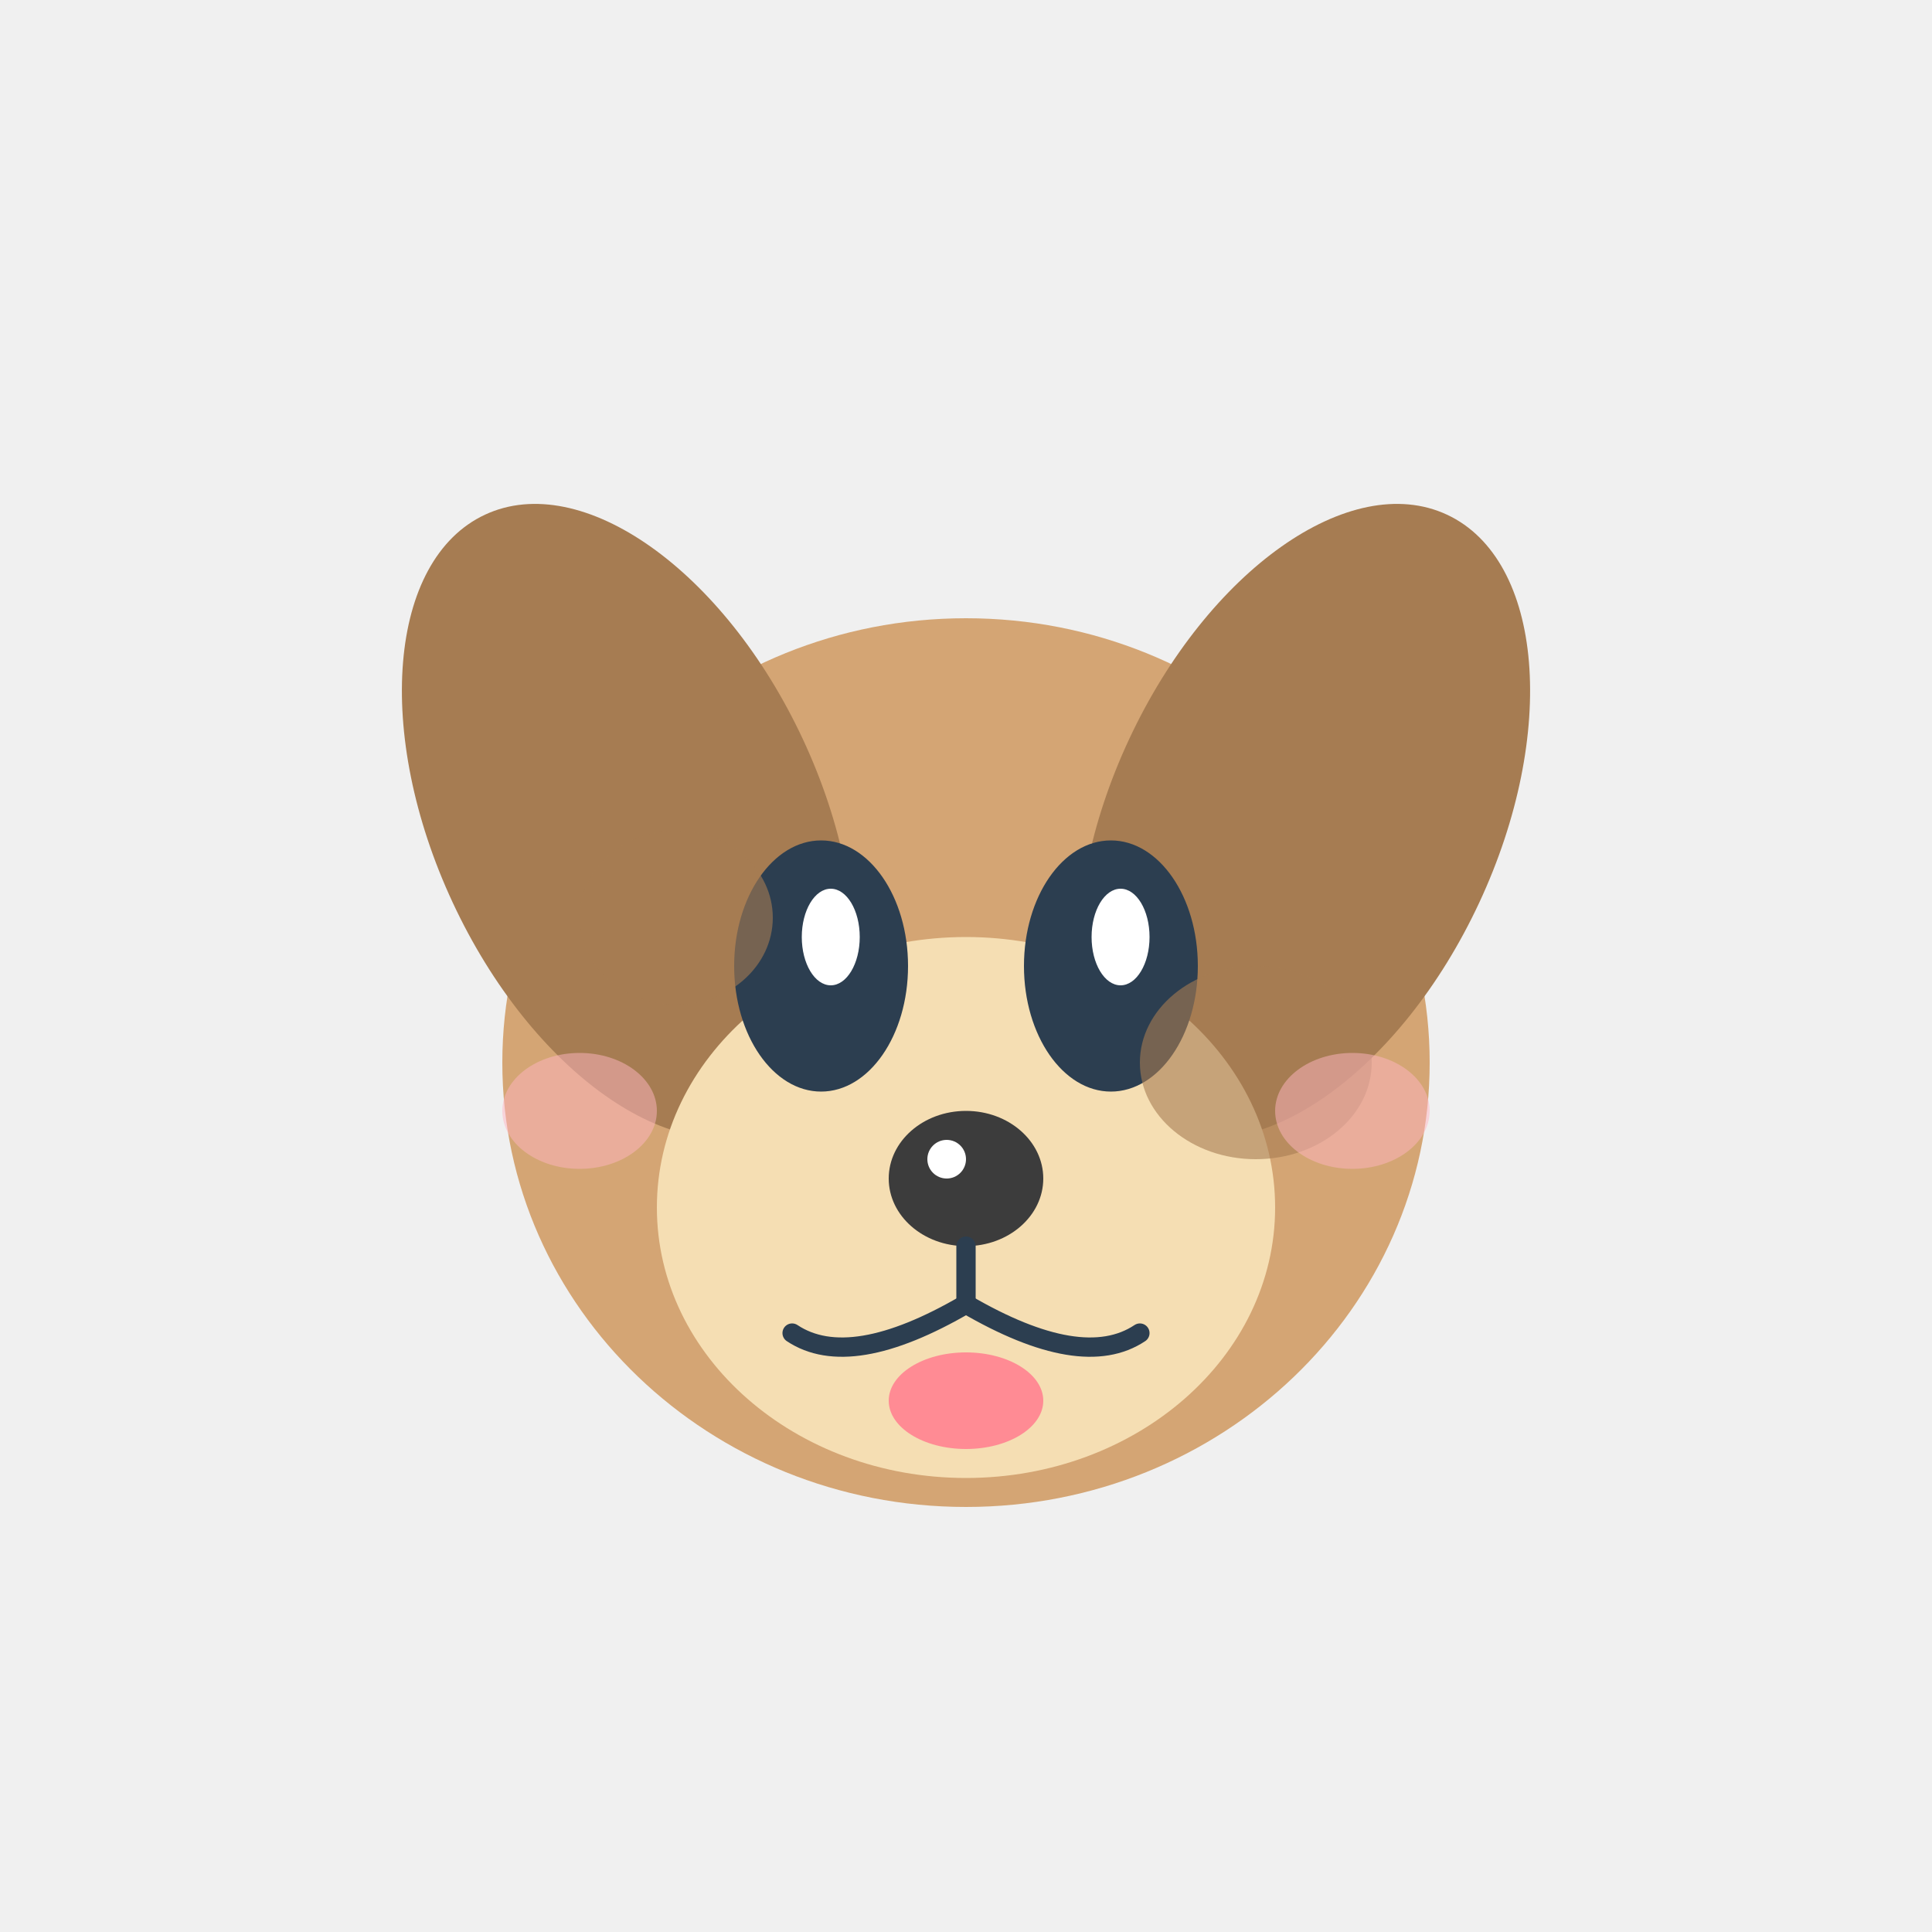
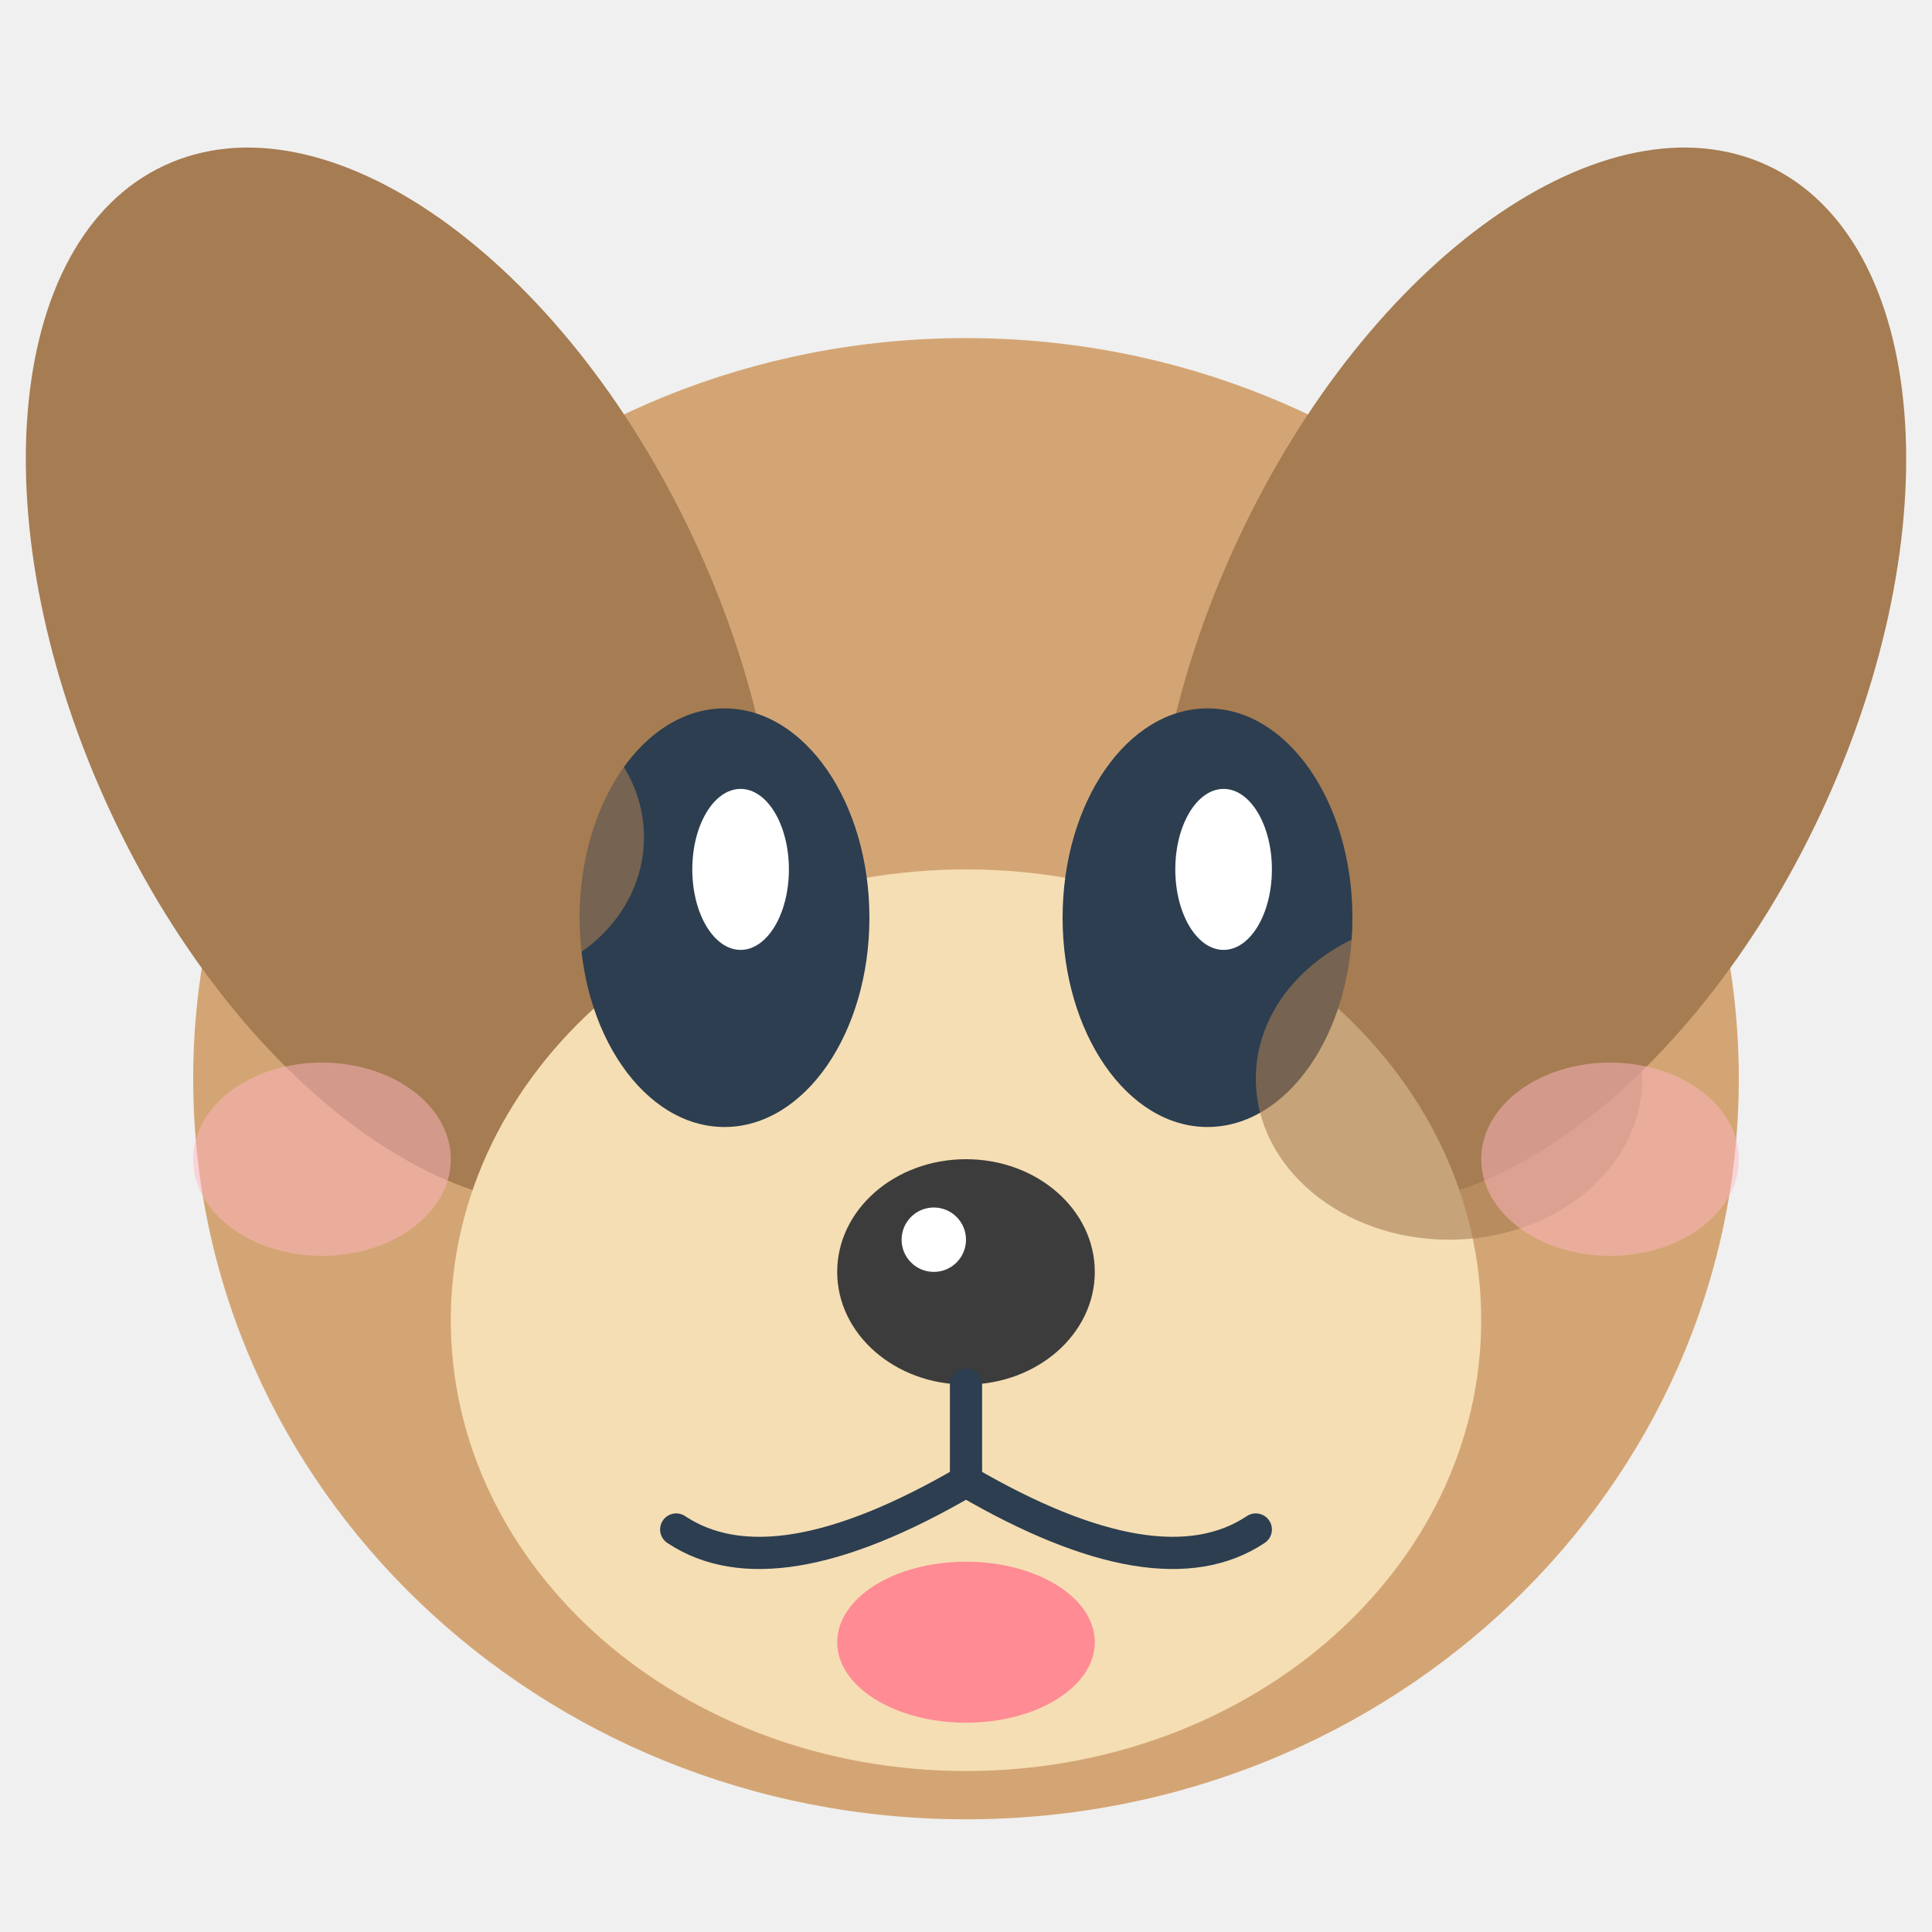
- <svg xmlns="http://www.w3.org/2000/svg" viewBox="0 0 200 200">
+ <svg xmlns="http://www.w3.org/2000/svg" viewBox="40.0 43.0 120.0 120.0">
  <ellipse cx="100" cy="110" rx="48" ry="46" fill="#D4A574" />
  <ellipse cx="65" cy="85" rx="20" ry="35" fill="#A67C52" transform="rotate(-25 65 85)" />
  <ellipse cx="135" cy="85" rx="20" ry="35" fill="#A67C52" transform="rotate(25 135 85)" />
  <ellipse cx="100" cy="125" rx="32" ry="28" fill="#F5DEB3" />
  <ellipse cx="85" cy="100" rx="9" ry="13" fill="#2C3E50" />
  <ellipse cx="86" cy="97" rx="3" ry="5" fill="white" />
  <ellipse cx="115" cy="100" rx="9" ry="13" fill="#2C3E50" />
  <ellipse cx="116" cy="97" rx="3" ry="5" fill="white" />
  <ellipse cx="100" cy="122" rx="8" ry="7" fill="#3C3C3C" />
  <ellipse cx="98" cy="120" rx="2" ry="2" fill="white" />
  <path d="M 100 129 L 100 135" stroke="#2C3E50" stroke-width="2" stroke-linecap="round" />
  <path d="M 100 135 Q 88 142 82 138" stroke="#2C3E50" stroke-width="2" fill="none" stroke-linecap="round" />
  <path d="M 100 135 Q 112 142 118 138" stroke="#2C3E50" stroke-width="2" fill="none" stroke-linecap="round" />
  <ellipse cx="100" cy="145" rx="8" ry="5" fill="#FF8B94" />
  <ellipse cx="70" cy="95" rx="10" ry="9" fill="#A67C52" opacity="0.6" />
  <ellipse cx="130" cy="110" rx="12" ry="10" fill="#A67C52" opacity="0.6" />
  <ellipse cx="60" cy="115" rx="8" ry="6" fill="#FFB6C1" opacity="0.5" />
  <ellipse cx="140" cy="115" rx="8" ry="6" fill="#FFB6C1" opacity="0.5" />
</svg>
